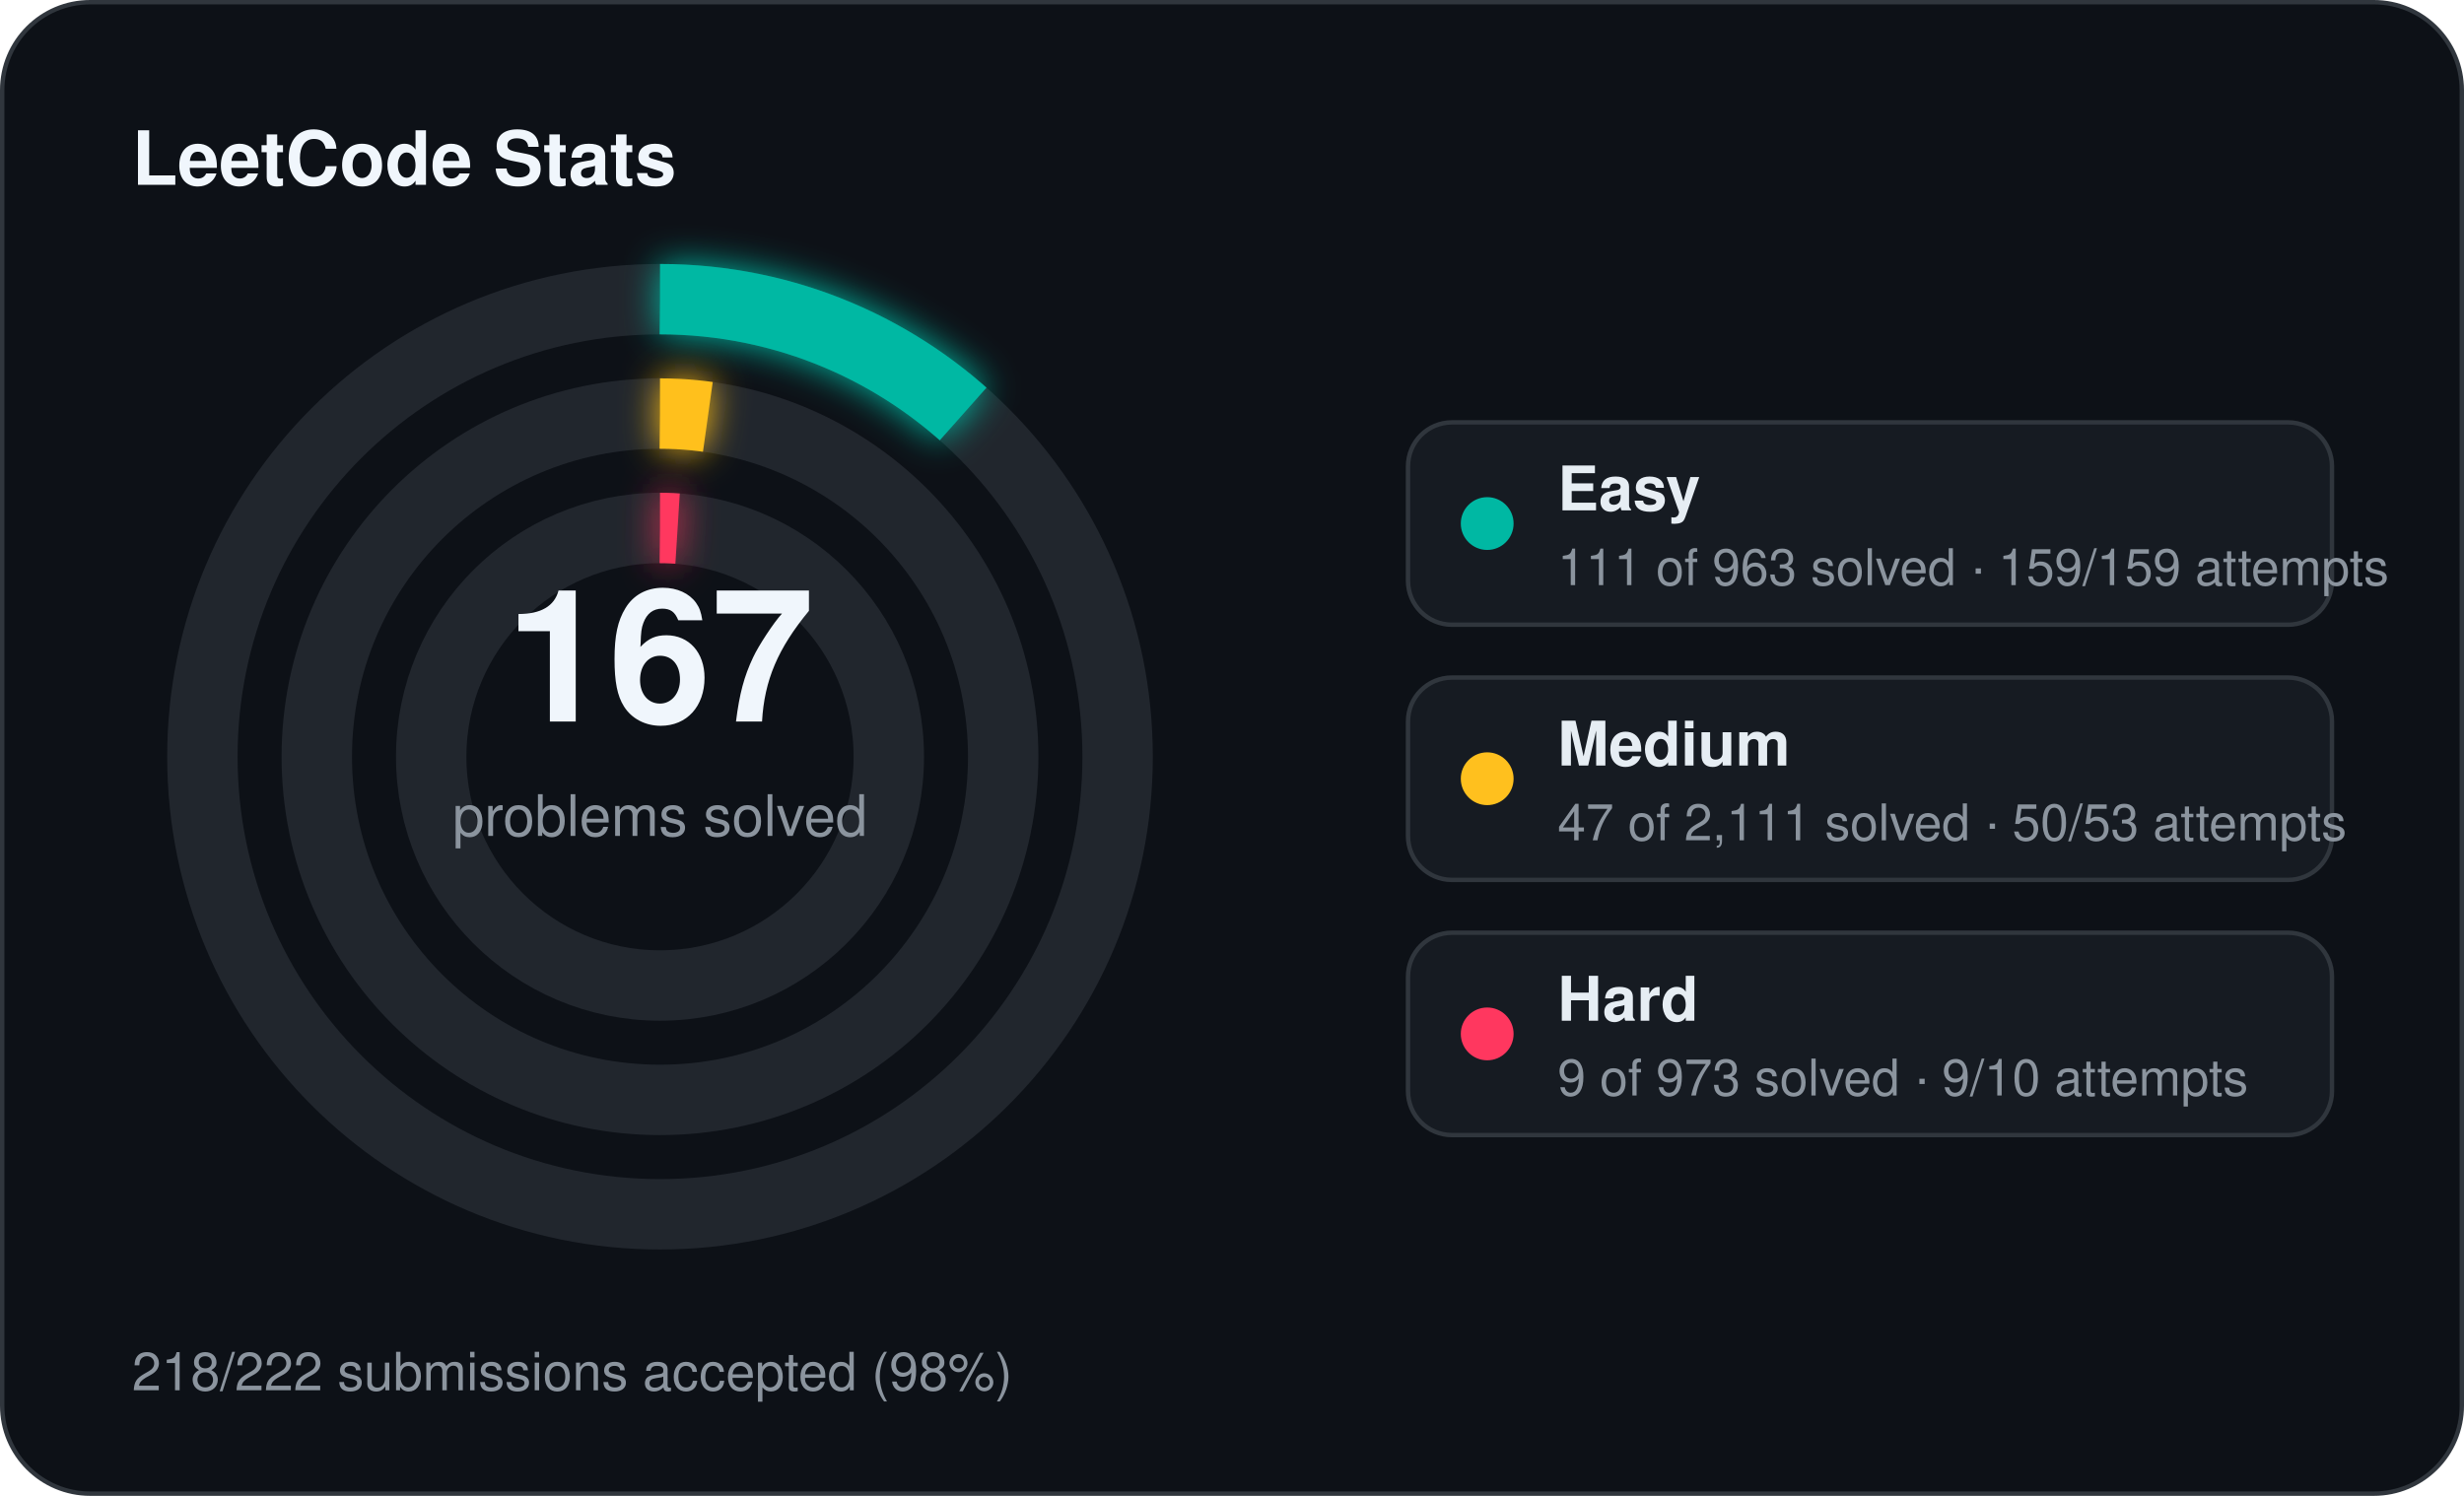
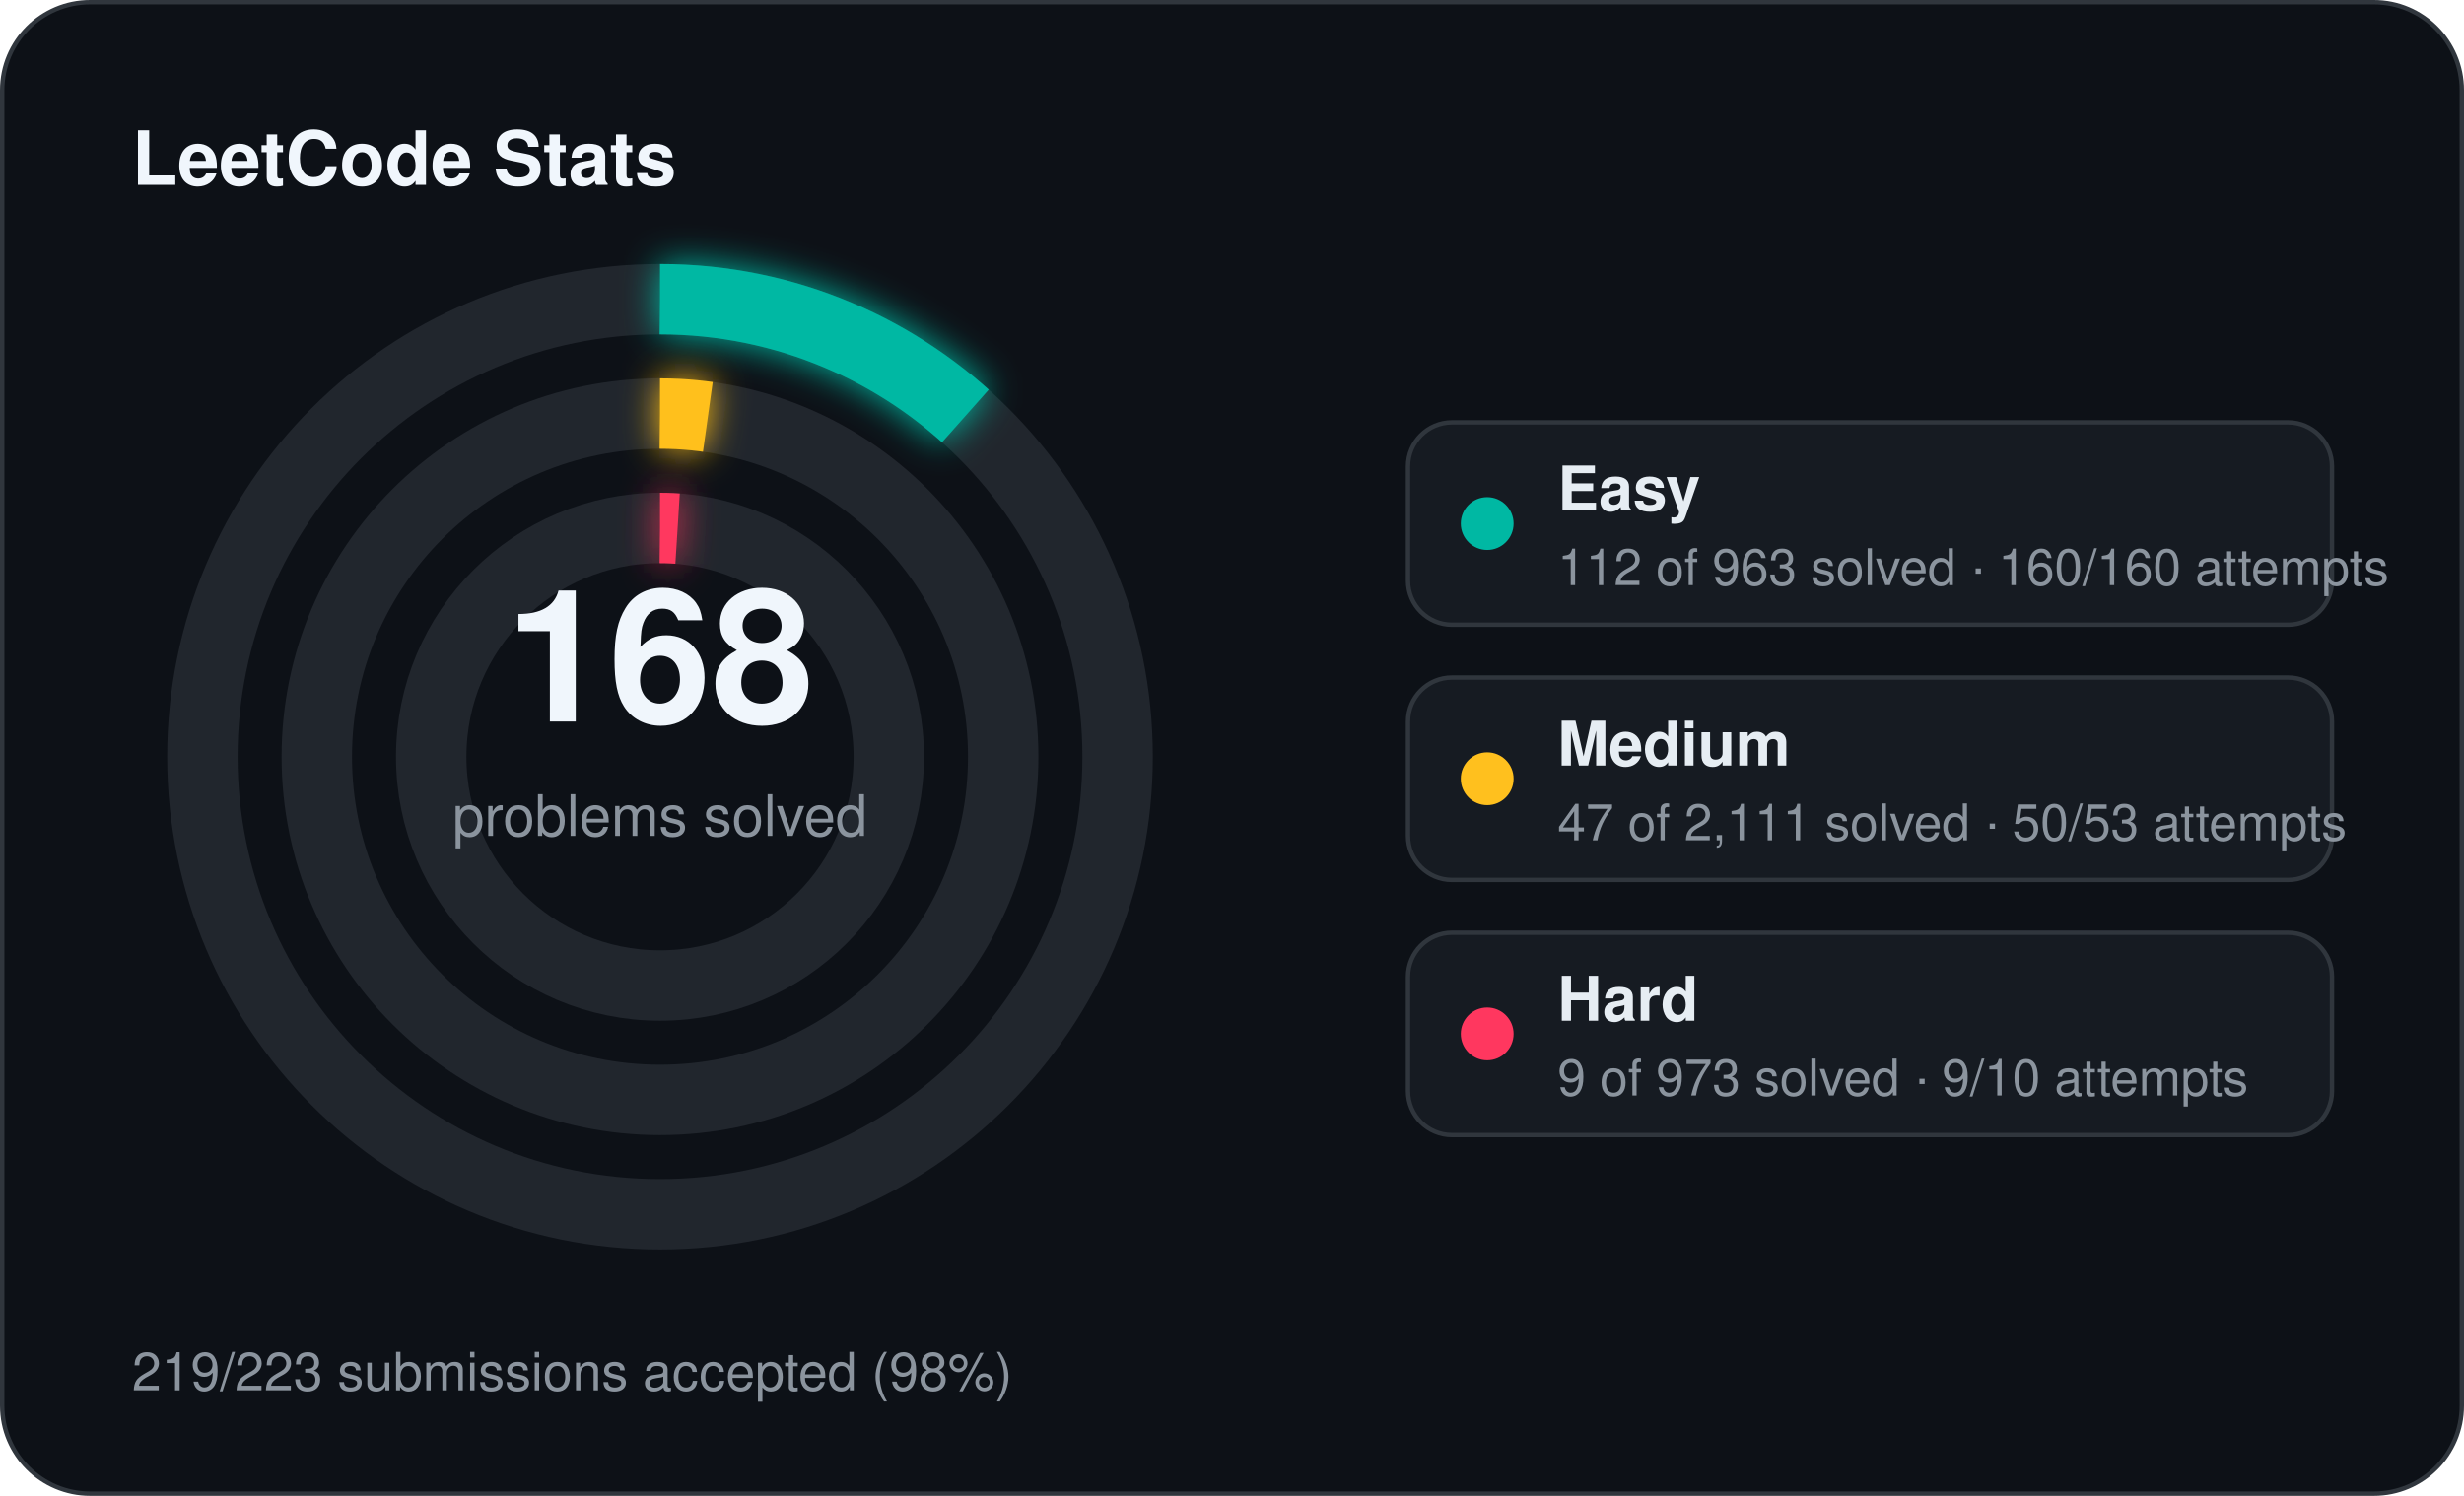
<svg xmlns="http://www.w3.org/2000/svg" width="560" height="340" viewBox="0 0 560 340">
  <defs>
    <filter id="stats-glow" x="-60%" y="-60%" width="220%" height="220%">
      <feGaussianBlur stdDeviation="4" result="blur" />
      <feMerge>
        <feMergeNode in="blur" />
        <feMergeNode in="SourceGraphic" />
      </feMerge>
    </filter>
  </defs>
  <rect x="0.5" y="0.5" width="559" height="339" rx="20" fill="#0d1117" stroke="#30363d" stroke-width="1" />
  <text x="30" y="42" fill="#f0f6fc" font-family="Segoe UI, Helvetica, Arial, sans-serif" font-size="17" font-weight="700">LeetCode Stats</text>
  <circle cx="150" cy="172" r="104" fill="none" stroke="#21262d" stroke-width="16" />
-   <circle cx="150" cy="172" r="104" fill="none" stroke="#00b8a3" stroke-width="16" stroke-linecap="butt" stroke-dasharray="75.32 653.45" transform="rotate(-90 150 172)" filter="url(#stats-glow)" />
+   <circle cx="150" cy="172" r="104" fill="none" stroke="#00b8a3" stroke-width="16" stroke-linecap="butt" stroke-dasharray="76.00 653.45" transform="rotate(-90 150 172)" filter="url(#stats-glow)" />
  <circle cx="150" cy="172" r="78" fill="none" stroke="#21262d" stroke-width="16" />
  <circle cx="150" cy="172" r="78" fill="none" stroke="#ffc01e" stroke-width="16" stroke-linecap="butt" stroke-dasharray="10.91 490.09" transform="rotate(-90 150 172)" filter="url(#stats-glow)" />
  <circle cx="150" cy="172" r="52" fill="none" stroke="#21262d" stroke-width="16" />
  <circle cx="150" cy="172" r="52" fill="none" stroke="#ff375f" stroke-width="16" stroke-linecap="butt" stroke-dasharray="4.00 326.73" transform="rotate(-90 150 172)" filter="url(#stats-glow)" />
-   <text x="150" y="164" text-anchor="middle" fill="#f0f6fc" font-family="Segoe UI, Helvetica, Arial, sans-serif" font-size="42" font-weight="700">167</text>
+   <text x="150" y="164" text-anchor="middle" fill="#f0f6fc" font-family="Segoe UI, Helvetica, Arial, sans-serif" font-size="42" font-weight="700">168</text>
  <text x="150" y="190" text-anchor="middle" fill="#8b949e" font-family="Segoe UI, Helvetica, Arial, sans-serif" font-size="13">problems solved</text>
  <rect x="320" y="96" width="210" height="46" rx="10" fill="#161b22" stroke="#30363d" stroke-width="1" />
  <circle cx="338" cy="119" r="6" fill="#00b8a3" />
  <text x="354" y="116" fill="#e6edf3" font-family="Segoe UI, Helvetica, Arial, sans-serif" font-size="14" font-weight="600">Easy</text>
-   <text x="354" y="133" fill="#8b949e" font-family="Segoe UI, Helvetica, Arial, sans-serif" font-size="11.5">111 of 963 solved · 159/159 attempts</text>
+   <text x="354" y="133" fill="#8b949e" font-family="Segoe UI, Helvetica, Arial, sans-serif" font-size="11.5">112 of 963 solved · 160/160 attempts</text>
  <rect x="320" y="154" width="210" height="46" rx="10" fill="#161b22" stroke="#30363d" stroke-width="1" />
  <circle cx="338" cy="177" r="6" fill="#ffc01e" />
  <text x="354" y="174" fill="#e6edf3" font-family="Segoe UI, Helvetica, Arial, sans-serif" font-size="14" font-weight="600">Medium</text>
  <text x="354" y="191" fill="#8b949e" font-family="Segoe UI, Helvetica, Arial, sans-serif" font-size="11.5">47 of 2,111 solved · 50/53 attempts</text>
  <rect x="320" y="212" width="210" height="46" rx="10" fill="#161b22" stroke="#30363d" stroke-width="1" />
  <circle cx="338" cy="235" r="6" fill="#ff375f" />
  <text x="354" y="232" fill="#e6edf3" font-family="Segoe UI, Helvetica, Arial, sans-serif" font-size="14" font-weight="600">Hard</text>
  <text x="354" y="249" fill="#8b949e" font-family="Segoe UI, Helvetica, Arial, sans-serif" font-size="11.5">9 of 973 solved · 9/10 attempts</text>
-   <text x="30" y="316" fill="#8b949e" font-family="Segoe UI, Helvetica, Arial, sans-serif" font-size="12">218/222 submissions accepted (98%)</text>
+   <text x="30" y="316" fill="#8b949e" font-family="Segoe UI, Helvetica, Arial, sans-serif" font-size="12">219/223 submissions accepted (98%)</text>
</svg>
